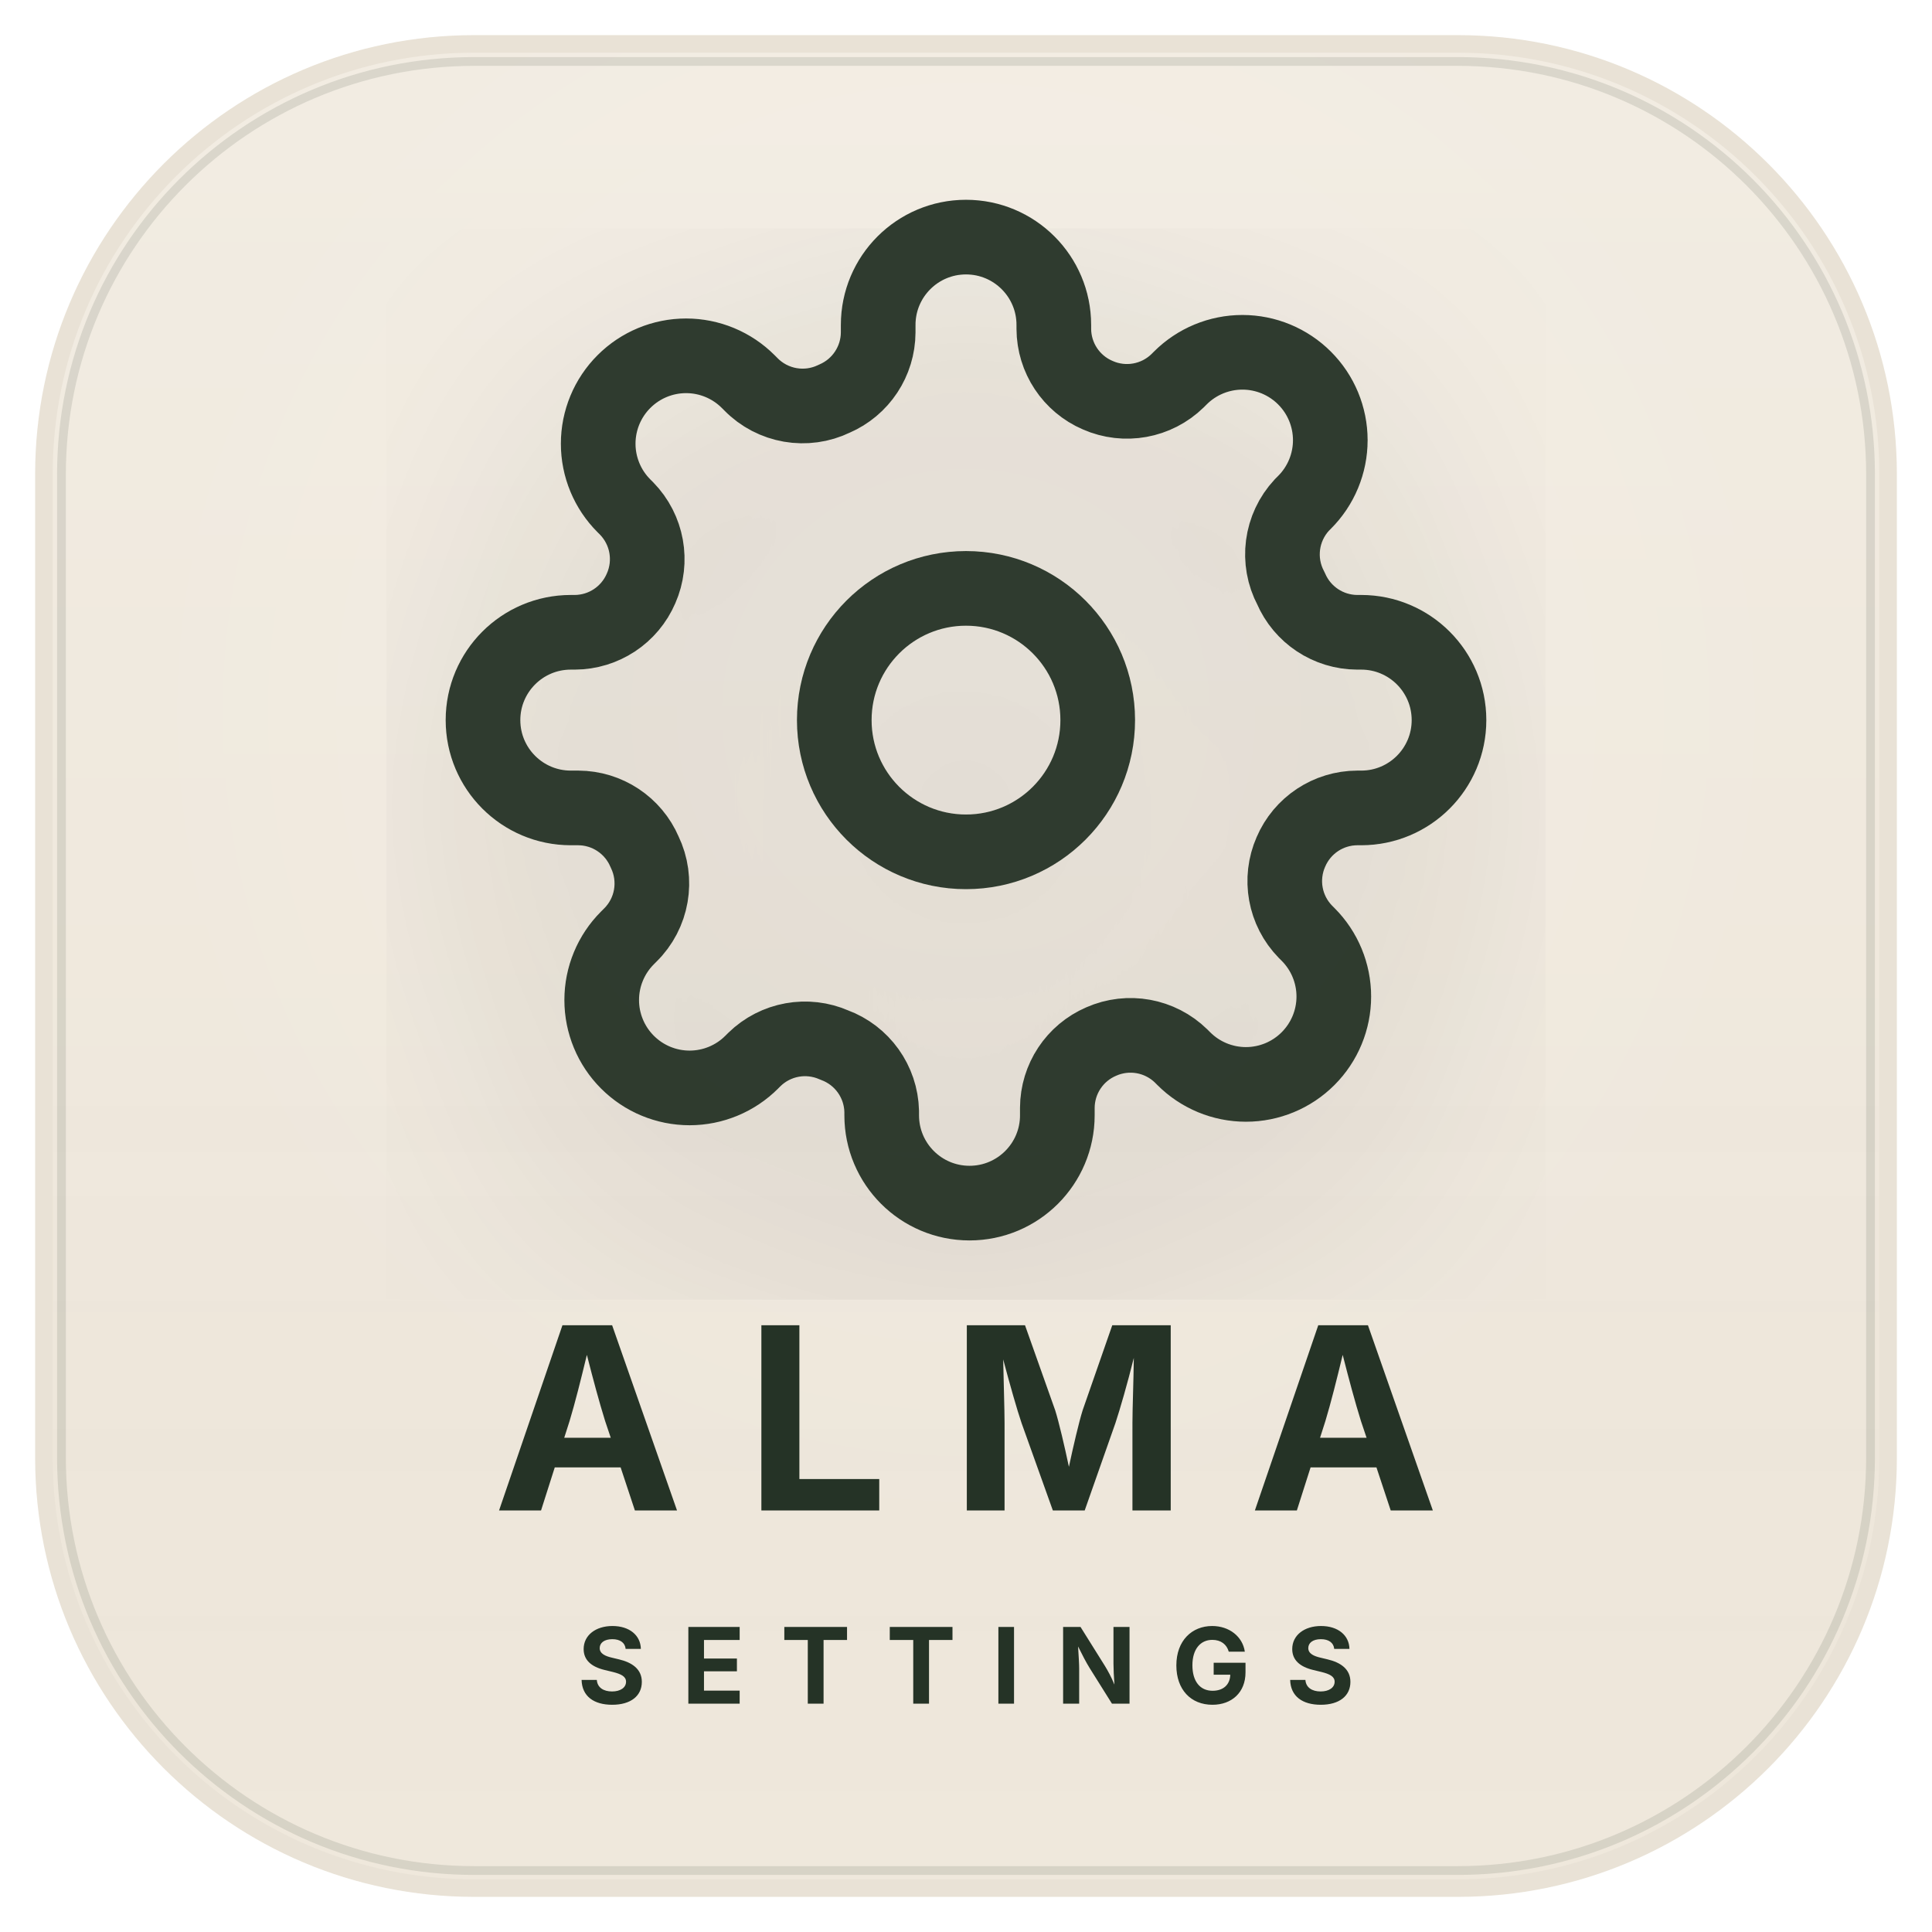
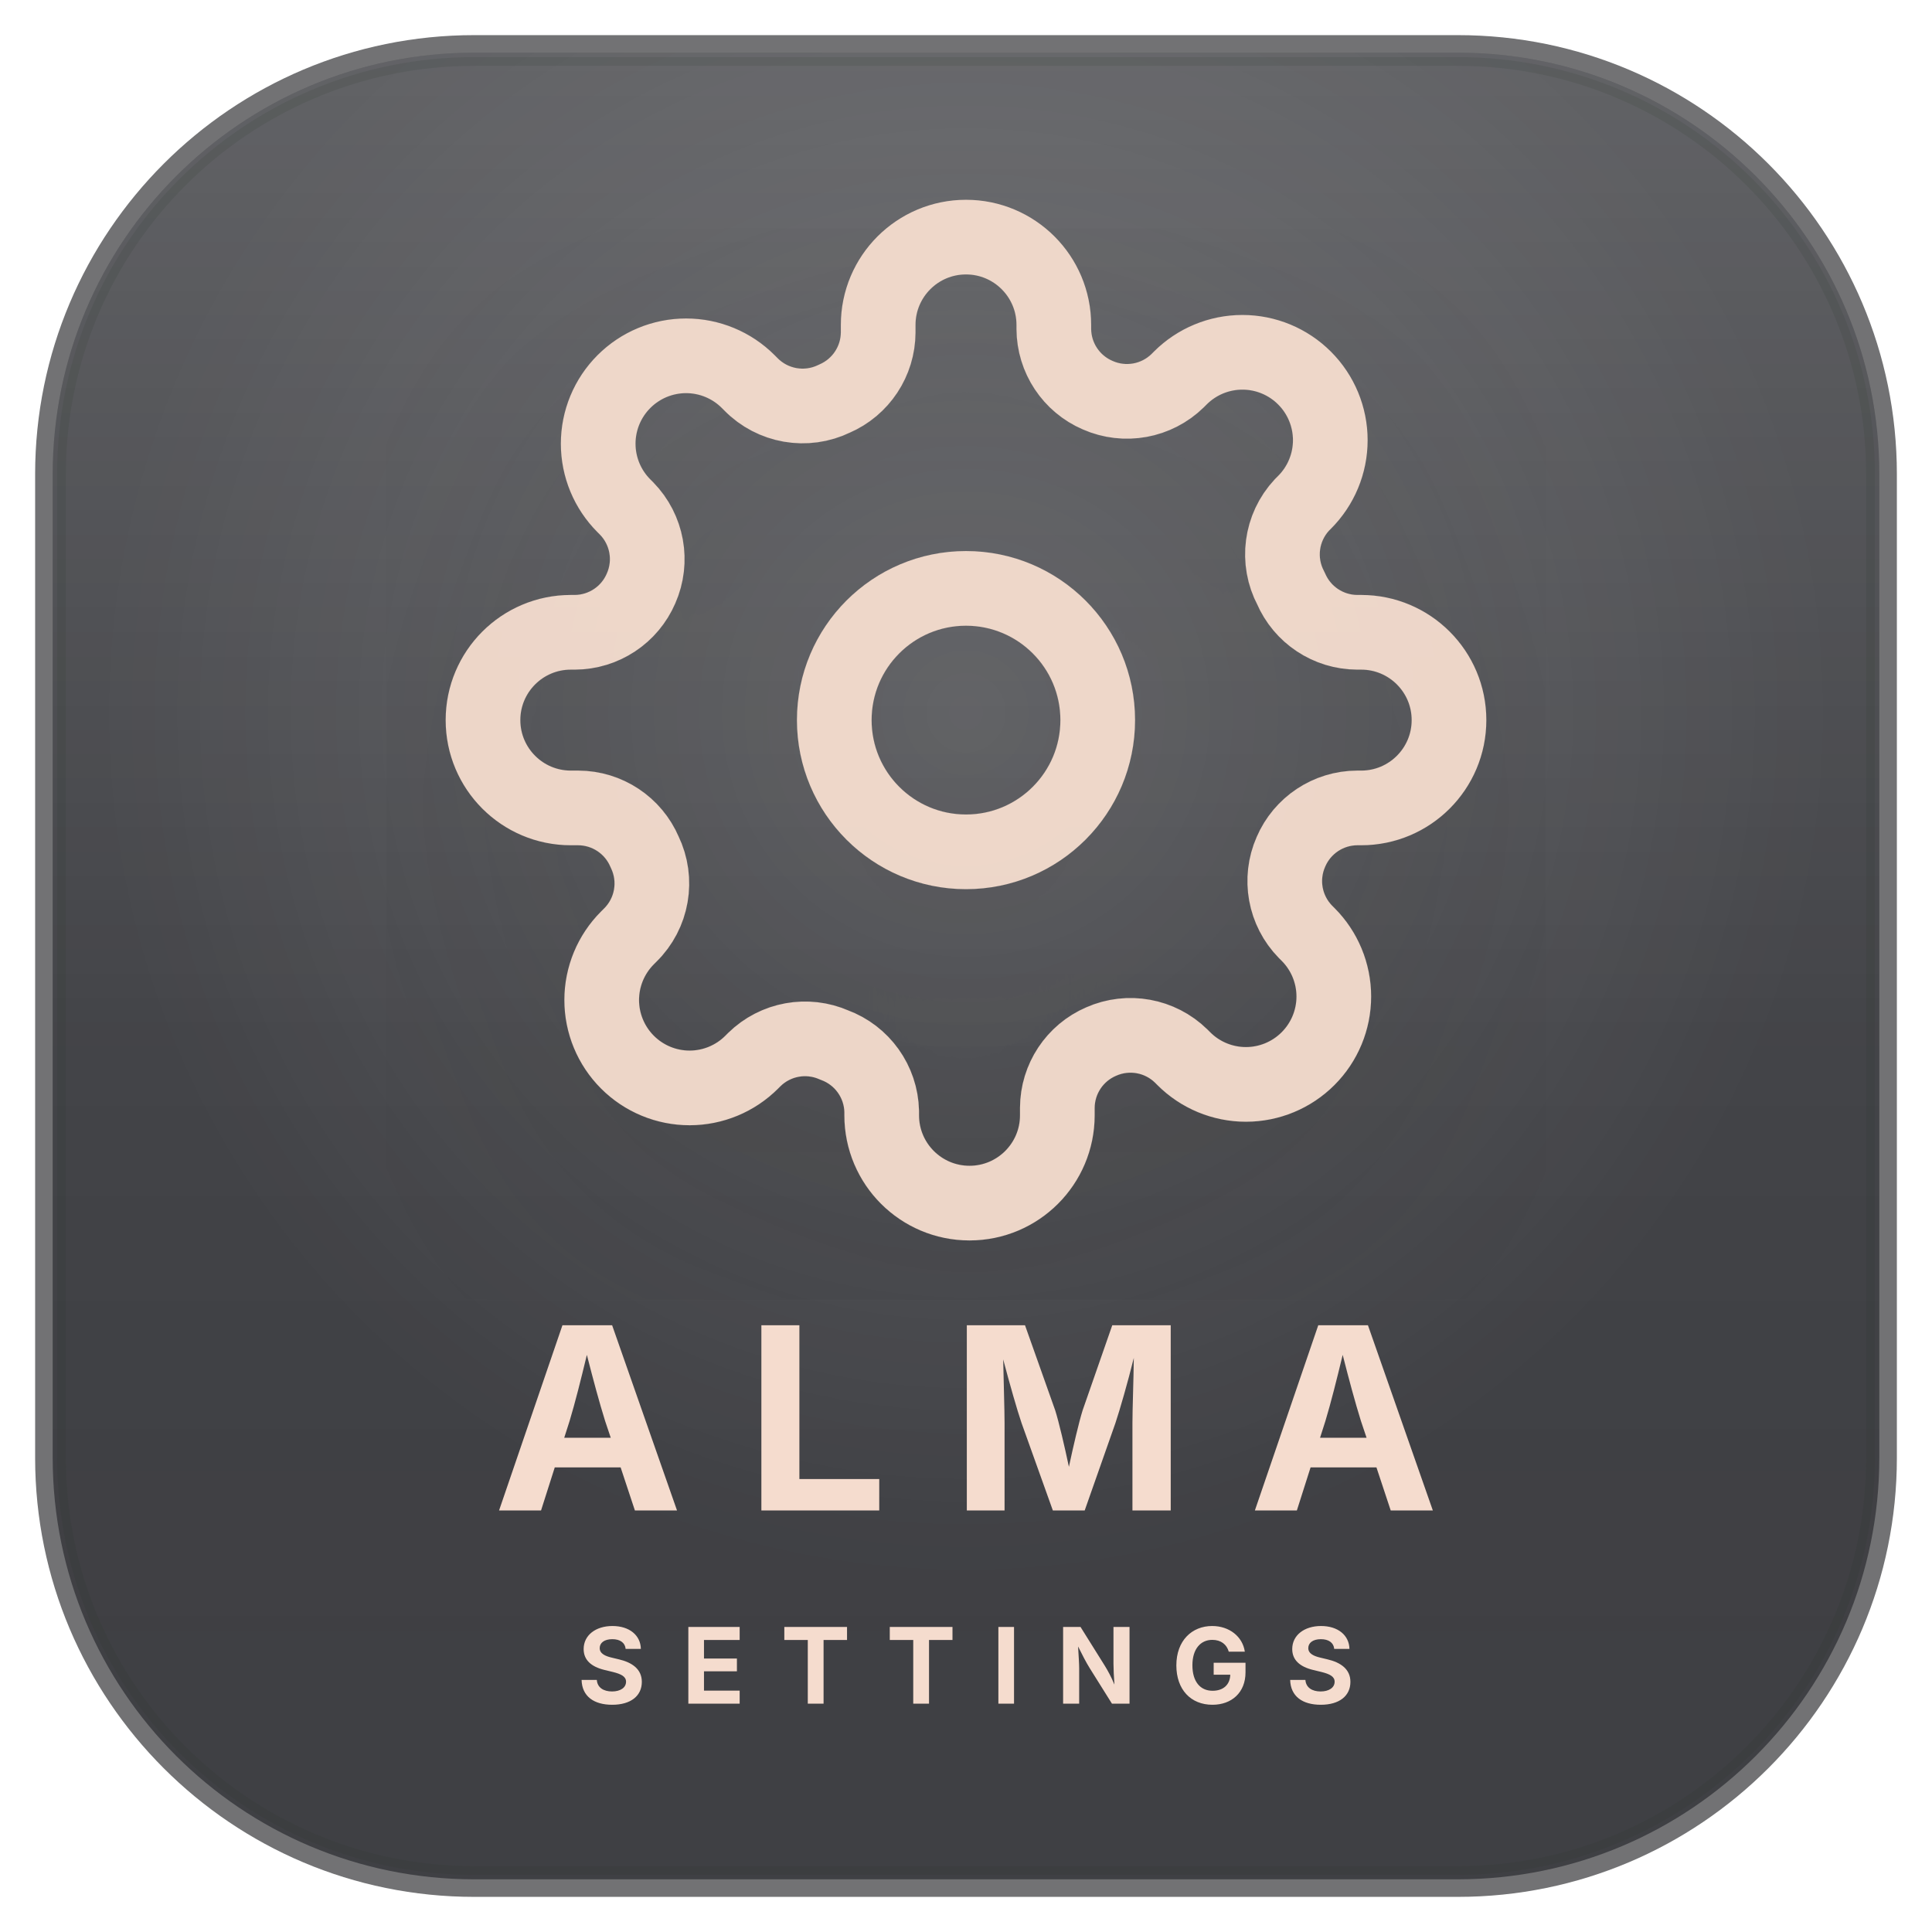
<svg xmlns="http://www.w3.org/2000/svg" viewBox="0 0 220 220" width="1024" height="1024">
  <defs>
    <linearGradient id="g_settings" x1="15%" y1="0%" x2="85%" y2="100%">
-       <stop offset="0%" stop-color="#EFE8DC" />
-       <stop offset="100%" stop-color="#EFE8DC" />
+       <stop offset="0%" stop-color="#3F4044" />
+       <stop offset="100%" stop-color="#3F4044" />
    </linearGradient>
    <radialGradient id="rg_settings" cx="50%" cy="36%" r="48%">
      <stop offset="0%" stop-color="rgba(255,255,255,0.15)" />
      <stop offset="100%" stop-color="rgba(255,255,255,0)" />
    </radialGradient>
    <linearGradient id="sh_settings" x1="0" y1="0" x2="0" y2="1">
      <stop offset="0%" stop-color="rgba(255,255,255,0.18)" />
      <stop offset="55%" stop-color="rgba(255,255,255,0.02)" />
      <stop offset="100%" stop-color="rgba(0,0,0,0)" />
    </linearGradient>
    <filter id="f_settings">
      <feDropShadow dx="0" dy="2" stdDeviation="3" flood-color="#000000" flood-opacity="0.18" />
    </filter>
  </defs>
-   <rect x="4" y="4" width="212" height="212" rx="50" fill="#DDD3C0" opacity="0.65" />
+   <rect x="4" y="4" width="212" height="212" rx="50" fill="#26272A" opacity="0.65" />
  <rect x="6" y="6" width="208" height="208" rx="48" fill="url(#g_settings)" />
  <rect x="6" y="6" width="208" height="208" rx="48" fill="url(#rg_settings)" />
  <rect x="6" y="6" width="208" height="208" rx="48" fill="url(#sh_settings)" />
  <rect x="7" y="7" width="206" height="206" rx="47" fill="none" stroke="rgba(37, 51, 38, 0.12)" stroke-width="1" />
-   <g transform="translate(50 22) scale(5.0)" fill="none" stroke="#253326" stroke-width="1.7" stroke-linecap="round" stroke-linejoin="round" opacity="0.95" filter="url(#f_settings)">
+   <g transform="translate(50 22) scale(5.0)" fill="none" stroke="#F5DCCE" stroke-width="1.7" stroke-linecap="round" stroke-linejoin="round" opacity="0.95" filter="url(#f_settings)">
    <circle cx="12" cy="12" r="3" />
    <path d="M19.4 15a1.65 1.65 0 0 0 .33 1.82l.06.06a2 2 0 0 1 0 2.83 2 2 0 0 1-2.83 0l-.06-.06a1.65 1.65 0 0 0-1.82-.33 1.65 1.65 0 0 0-1 1.51V21a2 2 0 0 1-2 2 2 2 0 0 1-2-2v-.09A1.65 1.65 0 0 0 9 19.4a1.65 1.65 0 0 0-1.82.33l-.06.06a2 2 0 0 1-2.83 0 2 2 0 0 1 0-2.83l.06-.06A1.65 1.65 0 0 0 4.68 15a1.65 1.65 0 0 0-1.51-1H3a2 2 0 0 1-2-2 2 2 0 0 1 2-2h.09A1.65 1.65 0 0 0 4.6 9a1.65 1.65 0 0 0-.33-1.82l-.06-.06a2 2 0 0 1 0-2.83 2 2 0 0 1 2.83 0l.06.06A1.65 1.65 0 0 0 9 4.68a1.65 1.65 0 0 0 1-1.51V3a2 2 0 0 1 2-2 2 2 0 0 1 2 2v.09a1.65 1.65 0 0 0 1 1.51 1.65 1.65 0 0 0 1.82-.33l.06-.06a2 2 0 0 1 2.83 0 2 2 0 0 1 0 2.83l-.06.06A1.65 1.65 0 0 0 19.4 9a1.65 1.65 0 0 0 1.51 1H21a2 2 0 0 1 2 2 2 2 0 0 1-2 2h-.09a1.65 1.65 0 0 0-1.51 1z" />
  </g>
-   <text x="110" y="172" text-anchor="middle" fill="#253326" font-family="Inter,-apple-system,Helvetica Neue,Arial,sans-serif" font-size="29" font-weight="700" letter-spacing="7">ALMA</text>
-   <text x="110" y="194" text-anchor="middle" fill="#253326" font-family="Inter,-apple-system,Helvetica Neue,Arial,sans-serif" font-size="12" font-weight="700" letter-spacing="4">SETTINGS</text>
+   <text x="110" y="172" text-anchor="middle" fill="#F5DCCE" font-family="Inter,-apple-system,Helvetica Neue,Arial,sans-serif" font-size="29" font-weight="700" letter-spacing="7">ALMA</text>
+   <text x="110" y="194" text-anchor="middle" fill="#F5DCCE" font-family="Inter,-apple-system,Helvetica Neue,Arial,sans-serif" font-size="12" font-weight="700" letter-spacing="4">SETTINGS</text>
</svg>
